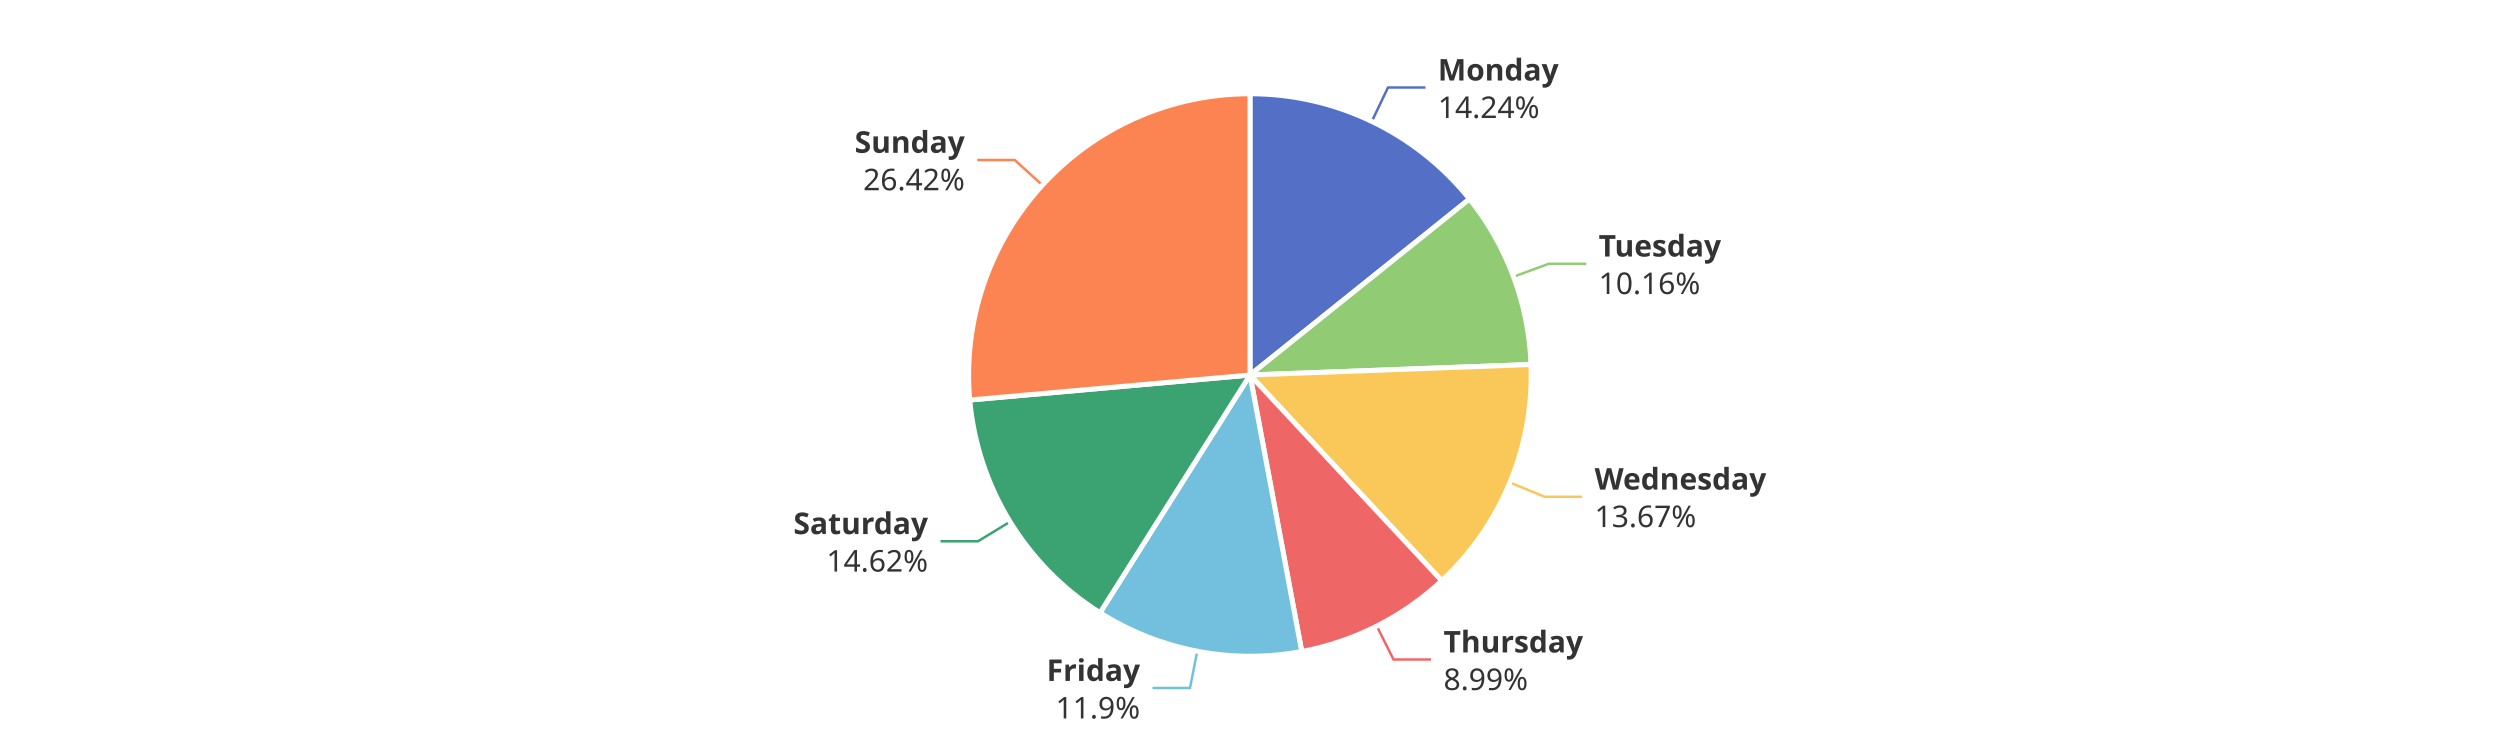
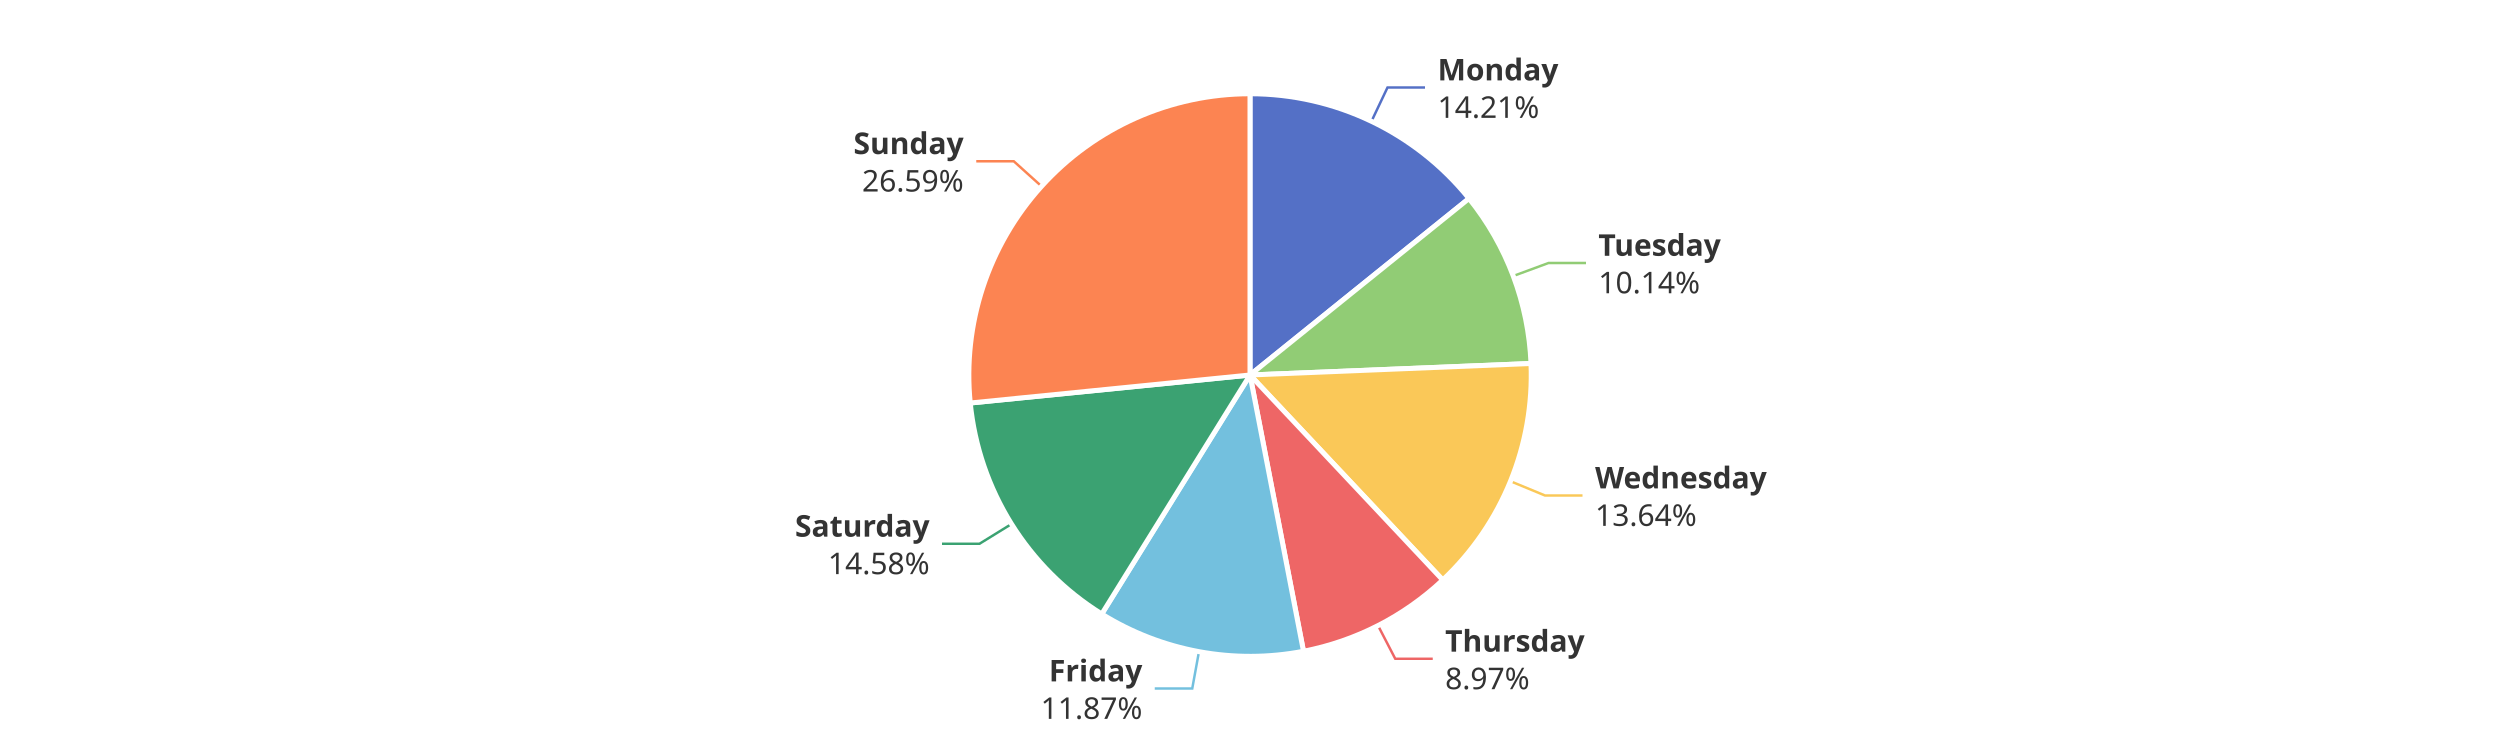
<svg xmlns="http://www.w3.org/2000/svg" width="1000" height="300" version="1.1" baseProfile="full" viewBox="0 0 1000 300">
  <rect width="1000" height="300" x="0" y="0" id="0" fill="#ffffff" />
-   <polyline points="548.7 48.6 555.2 35 570.2 35" fill="none" stroke="#5470c6" />
-   <polyline points="605.4 110.7 619.5 105.5 634.5 105.5" fill="none" stroke="#91cc75" />
-   <polyline points="604 193 617.8 198.7 632.8 198.7" fill="none" stroke="#fac858" />
-   <polyline points="550.7 250.4 557.4 263.8 572.4 263.8" fill="none" stroke="#ee6666" />
-   <polyline points="478.9 260.5 476 275.2 461 275.2" fill="none" stroke="#73c0de" />
-   <polyline points="404 208.7 391.2 216.5 376.2 216.5" fill="none" stroke="#3ba272" />
-   <polyline points="417 74.1 405.9 64 390.9 64" fill="none" stroke="#fc8452" />
-   <path d="M500 37.5A112.5 112.5 0 0 1 587.8 79.6L500 150Z" fill="#5470c6" stroke="#fff" stroke-width="2" stroke-linejoin="round" />
-   <path d="M587.8 79.6A112.5 112.5 0 0 1 612.4 145.8L500 150Z" fill="#91cc75" stroke="#fff" stroke-width="2" stroke-linejoin="round" />
-   <path d="M612.4 145.8A112.5 112.5 0 0 1 576.7 232.3L500 150Z" fill="#fac858" stroke="#fff" stroke-width="2" stroke-linejoin="round" />
-   <path d="M576.7 232.3A112.5 112.5 0 0 1 520.7 260.6L500 150Z" fill="#ee6666" stroke="#fff" stroke-width="2" stroke-linejoin="round" />
-   <path d="M520.7 260.6A112.5 112.5 0 0 1 440 245.1L500 150Z" fill="#73c0de" stroke="#fff" stroke-width="2" stroke-linejoin="round" />
-   <path d="M440 245.1A112.5 112.5 0 0 1 387.9 160L500 150Z" fill="#3ba272" stroke="#fff" stroke-width="2" stroke-linejoin="round" />
-   <path d="M387.9 160A112.5 112.5 0 0 1 500 37.5L500 150Z" fill="#fc8452" stroke="#fff" stroke-width="2" stroke-linejoin="round" />
-   <path d="M0 -15l42.8 0l0 30l-42.8 0Z" transform="translate(575.1551 35.0471)" fill="none" />
-   <text dominant-baseline="central" text-anchor="start" style="font-size:12px;font-family:sans-serif;font-weight:bold;" y="-7.5" transform="translate(575.1551 35.0471)" fill="#333" stroke="rgb(255,255,255)" stroke-width="2" paint-order="stroke" stroke-miterlimit="2">Monday</text>
-   <text dominant-baseline="central" text-anchor="start" style="font-size:12px;font-family:sans-serif;" y="7.5" transform="translate(575.1551 35.0471)" fill="#333" stroke="rgb(255,255,255)" stroke-width="2" paint-order="stroke" stroke-miterlimit="2">14.24%</text>
-   <path d="M0 -15l46.2 0l0 30l-46.2 0Z" transform="translate(639.4662 105.457)" fill="none" />
-   <text dominant-baseline="central" text-anchor="start" style="font-size:12px;font-family:sans-serif;font-weight:bold;" y="-7.5" transform="translate(639.4662 105.457)" fill="#333" stroke="rgb(255,255,255)" stroke-width="2" paint-order="stroke" stroke-miterlimit="2">Tuesday</text>
-   <text dominant-baseline="central" text-anchor="start" style="font-size:12px;font-family:sans-serif;" y="7.5" transform="translate(639.4662 105.457)" fill="#333" stroke="rgb(255,255,255)" stroke-width="2" paint-order="stroke" stroke-miterlimit="2">10.16%</text>
-   <path d="M0 -15l63.6 0l0 30l-63.6 0Z" transform="translate(637.8406 198.6811)" fill="none" />
-   <text dominant-baseline="central" text-anchor="start" style="font-size:12px;font-family:sans-serif;font-weight:bold;" y="-7.5" transform="translate(637.8406 198.6811)" fill="#333" stroke="rgb(255,255,255)" stroke-width="2" paint-order="stroke" stroke-miterlimit="2">Wednesday</text>
-   <text dominant-baseline="central" text-anchor="start" style="font-size:12px;font-family:sans-serif;" y="7.5" transform="translate(637.8406 198.6811)" fill="#333" stroke="rgb(255,255,255)" stroke-width="2" paint-order="stroke" stroke-miterlimit="2">13.67%</text>
-   <path d="M0 -15l50.2 0l0 30l-50.2 0Z" transform="translate(577.4193 263.8388)" fill="none" />
-   <text dominant-baseline="central" text-anchor="start" style="font-size:12px;font-family:sans-serif;font-weight:bold;" y="-7.5" transform="translate(577.4193 263.8388)" fill="#333" stroke="rgb(255,255,255)" stroke-width="2" paint-order="stroke" stroke-miterlimit="2">Thursday</text>
-   <text dominant-baseline="central" text-anchor="start" style="font-size:12px;font-family:sans-serif;" y="7.5" transform="translate(577.4193 263.8388)" fill="#333" stroke="rgb(255,255,255)" stroke-width="2" paint-order="stroke" stroke-miterlimit="2">8.99%</text>
-   <path d="M-34.2 -15l34.2 0l0 30l-34.2 0Z" transform="translate(456.0302 275.2266)" fill="none" />
-   <text dominant-baseline="central" text-anchor="end" style="font-size:12px;font-family:sans-serif;font-weight:bold;" y="-7.5" transform="translate(456.0302 275.2266)" fill="#333" stroke="rgb(255,255,255)" stroke-width="2" paint-order="stroke" stroke-miterlimit="2">Friday</text>
-   <text dominant-baseline="central" text-anchor="end" style="font-size:12px;font-family:sans-serif;" y="7.5" transform="translate(456.0302 275.2266)" fill="#333" stroke="rgb(255,255,255)" stroke-width="2" paint-order="stroke" stroke-miterlimit="2">11.9%</text>
-   <path d="M-48.2 -15l48.2 0l0 30l-48.2 0Z" transform="translate(371.2047 216.4819)" fill="none" />
-   <text dominant-baseline="central" text-anchor="end" style="font-size:12px;font-family:sans-serif;font-weight:bold;" y="-7.5" transform="translate(371.2047 216.4819)" fill="#333" stroke="rgb(255,255,255)" stroke-width="2" paint-order="stroke" stroke-miterlimit="2">Saturday</text>
-   <text dominant-baseline="central" text-anchor="end" style="font-size:12px;font-family:sans-serif;" y="7.5" transform="translate(371.2047 216.4819)" fill="#333" stroke="rgb(255,255,255)" stroke-width="2" paint-order="stroke" stroke-miterlimit="2">14.62%</text>
-   <path d="M-40.9 -15l40.9 0l0 30l-40.9 0Z" transform="translate(385.913 63.9542)" fill="none" />
-   <text dominant-baseline="central" text-anchor="end" style="font-size:12px;font-family:sans-serif;font-weight:bold;" y="-7.5" transform="translate(385.913 63.9542)" fill="#333" stroke="rgb(255,255,255)" stroke-width="2" paint-order="stroke" stroke-miterlimit="2">Sunday</text>
-   <text dominant-baseline="central" text-anchor="end" style="font-size:12px;font-family:sans-serif;" y="7.5" transform="translate(385.913 63.9542)" fill="#333" stroke="rgb(255,255,255)" stroke-width="2" paint-order="stroke" stroke-miterlimit="2">26.42%</text>
+   <polyline points="548.6 48.5 555 35 570 35" fill="none" stroke="#5470c6" />
+   <polyline points="605.3 110.4 619.4 105.2 634.4 105.2" fill="none" stroke="#91cc75" />
+   <polyline points="604.2 192.5 618 198.2 633 198.2" fill="none" stroke="#fac858" />
+   <polyline points="551.2 250.2 558.1 263.5 573.1 263.5" fill="none" stroke="#ee6666" />
+   <polyline points="479.6 260.6 476.9 275.4 461.9 275.4" fill="none" stroke="#73c0de" />
+   <polyline points="404.6 209.6 391.8 217.5 376.8 217.5" fill="none" stroke="#3ba272" />
+   <polyline points="416.6 74.5 405.5 64.5 390.5 64.5" fill="none" stroke="#fc8452" />
+   <path d="M500 37.5A112.5 112.5 0 0 1 587.6 79.4L500 150Z" fill="#5470c6" stroke="#fff" stroke-width="2" stroke-linejoin="round" />
+   <path d="M587.6 79.4A112.5 112.5 0 0 1 612.4 145.4L500 150Z" fill="#91cc75" stroke="#fff" stroke-width="2" stroke-linejoin="round" />
+   <path d="M612.4 145.4A112.5 112.5 0 0 1 577.1 232L500 150Z" fill="#fac858" stroke="#fff" stroke-width="2" stroke-linejoin="round" />
+   <path d="M577.1 232A112.5 112.5 0 0 1 521.4 260.5L500 150Z" fill="#ee6666" stroke="#fff" stroke-width="2" stroke-linejoin="round" />
+   <path d="M521.4 260.5A112.5 112.5 0 0 1 440.7 245.6L500 150Z" fill="#73c0de" stroke="#fff" stroke-width="2" stroke-linejoin="round" />
+   <path d="M440.7 245.6A112.5 112.5 0 0 1 388.1 161.2L500 150Z" fill="#3ba272" stroke="#fff" stroke-width="2" stroke-linejoin="round" />
+   <path d="M388.1 161.2A112.5 112.5 0 0 1 500 37.5L500 150Z" fill="#fc8452" stroke="#fff" stroke-width="2" stroke-linejoin="round" />
+   <path d="M0 -15l42.8 0l0 30l-42.8 0Z" transform="translate(575.0468 34.9952)" fill="none" />
+   <text dominant-baseline="central" text-anchor="start" style="font-size:12px;font-family:sans-serif;font-weight:bold;" y="-7.5" transform="translate(575.0468 34.9952)" fill="#333" stroke="rgb(255,255,255)" stroke-width="2" paint-order="stroke" stroke-miterlimit="2">Monday</text>
+   <text dominant-baseline="central" text-anchor="start" style="font-size:12px;font-family:sans-serif;" y="7.5" transform="translate(575.0468 34.9952)" fill="#333" stroke="rgb(255,255,255)" stroke-width="2" paint-order="stroke" stroke-miterlimit="2">14.21%</text>
+   <path d="M0 -15l46.2 0l0 30l-46.2 0Z" transform="translate(639.3539 105.1569)" fill="none" />
+   <text dominant-baseline="central" text-anchor="start" style="font-size:12px;font-family:sans-serif;font-weight:bold;" y="-7.5" transform="translate(639.3539 105.1569)" fill="#333" stroke="rgb(255,255,255)" stroke-width="2" paint-order="stroke" stroke-miterlimit="2">Tuesday</text>
+   <text dominant-baseline="central" text-anchor="start" style="font-size:12px;font-family:sans-serif;" y="7.5" transform="translate(639.3539 105.1569)" fill="#333" stroke="rgb(255,255,255)" stroke-width="2" paint-order="stroke" stroke-miterlimit="2">10.14%</text>
+   <path d="M0 -15l63.6 0l0 30l-63.6 0Z" transform="translate(638.0384 198.1994)" fill="none" />
+   <text dominant-baseline="central" text-anchor="start" style="font-size:12px;font-family:sans-serif;font-weight:bold;" y="-7.5" transform="translate(638.0384 198.1994)" fill="#333" stroke="rgb(255,255,255)" stroke-width="2" paint-order="stroke" stroke-miterlimit="2">Wednesday</text>
+   <text dominant-baseline="central" text-anchor="start" style="font-size:12px;font-family:sans-serif;" y="7.5" transform="translate(638.0384 198.1994)" fill="#333" stroke="rgb(255,255,255)" stroke-width="2" paint-order="stroke" stroke-miterlimit="2">13.64%</text>
+   <path d="M0 -15l50.2 0l0 30l-50.2 0Z" transform="translate(578.0622 263.5123)" fill="none" />
+   <text dominant-baseline="central" text-anchor="start" style="font-size:12px;font-family:sans-serif;font-weight:bold;" y="-7.5" transform="translate(578.0622 263.5123)" fill="#333" stroke="rgb(255,255,255)" stroke-width="2" paint-order="stroke" stroke-miterlimit="2">Thursday</text>
+   <text dominant-baseline="central" text-anchor="start" style="font-size:12px;font-family:sans-serif;" y="7.5" transform="translate(578.0622 263.5123)" fill="#333" stroke="rgb(255,255,255)" stroke-width="2" paint-order="stroke" stroke-miterlimit="2">8.97%</text>
+   <path d="M-40.9 -15l40.9 0l0 30l-40.9 0Z" transform="translate(456.9357 275.3965)" fill="none" />
+   <text dominant-baseline="central" text-anchor="end" style="font-size:12px;font-family:sans-serif;font-weight:bold;" y="-7.5" transform="translate(456.9357 275.3965)" fill="#333" stroke="rgb(255,255,255)" stroke-width="2" paint-order="stroke" stroke-miterlimit="2">Friday</text>
+   <text dominant-baseline="central" text-anchor="end" style="font-size:12px;font-family:sans-serif;" y="7.5" transform="translate(456.9357 275.3965)" fill="#333" stroke="rgb(255,255,255)" stroke-width="2" paint-order="stroke" stroke-miterlimit="2">11.87%</text>
+   <path d="M-48.2 -15l48.2 0l0 30l-48.2 0Z" transform="translate(371.8361 217.5043)" fill="none" />
+   <text dominant-baseline="central" text-anchor="end" style="font-size:12px;font-family:sans-serif;font-weight:bold;" y="-7.5" transform="translate(371.8361 217.5043)" fill="#333" stroke="rgb(255,255,255)" stroke-width="2" paint-order="stroke" stroke-miterlimit="2">Saturday</text>
+   <text dominant-baseline="central" text-anchor="end" style="font-size:12px;font-family:sans-serif;" y="7.5" transform="translate(371.8361 217.5043)" fill="#333" stroke="rgb(255,255,255)" stroke-width="2" paint-order="stroke" stroke-miterlimit="2">14.58%</text>
+   <path d="M-40.9 -15l40.9 0l0 30l-40.9 0Z" transform="translate(385.4548 64.4579)" fill="none" />
+   <text dominant-baseline="central" text-anchor="end" style="font-size:12px;font-family:sans-serif;font-weight:bold;" y="-7.5" transform="translate(385.4548 64.4579)" fill="#333" stroke="rgb(255,255,255)" stroke-width="2" paint-order="stroke" stroke-miterlimit="2">Sunday</text>
+   <text dominant-baseline="central" text-anchor="end" style="font-size:12px;font-family:sans-serif;" y="7.5" transform="translate(385.4548 64.4579)" fill="#333" stroke="rgb(255,255,255)" stroke-width="2" paint-order="stroke" stroke-miterlimit="2">26.59%</text>
</svg>
